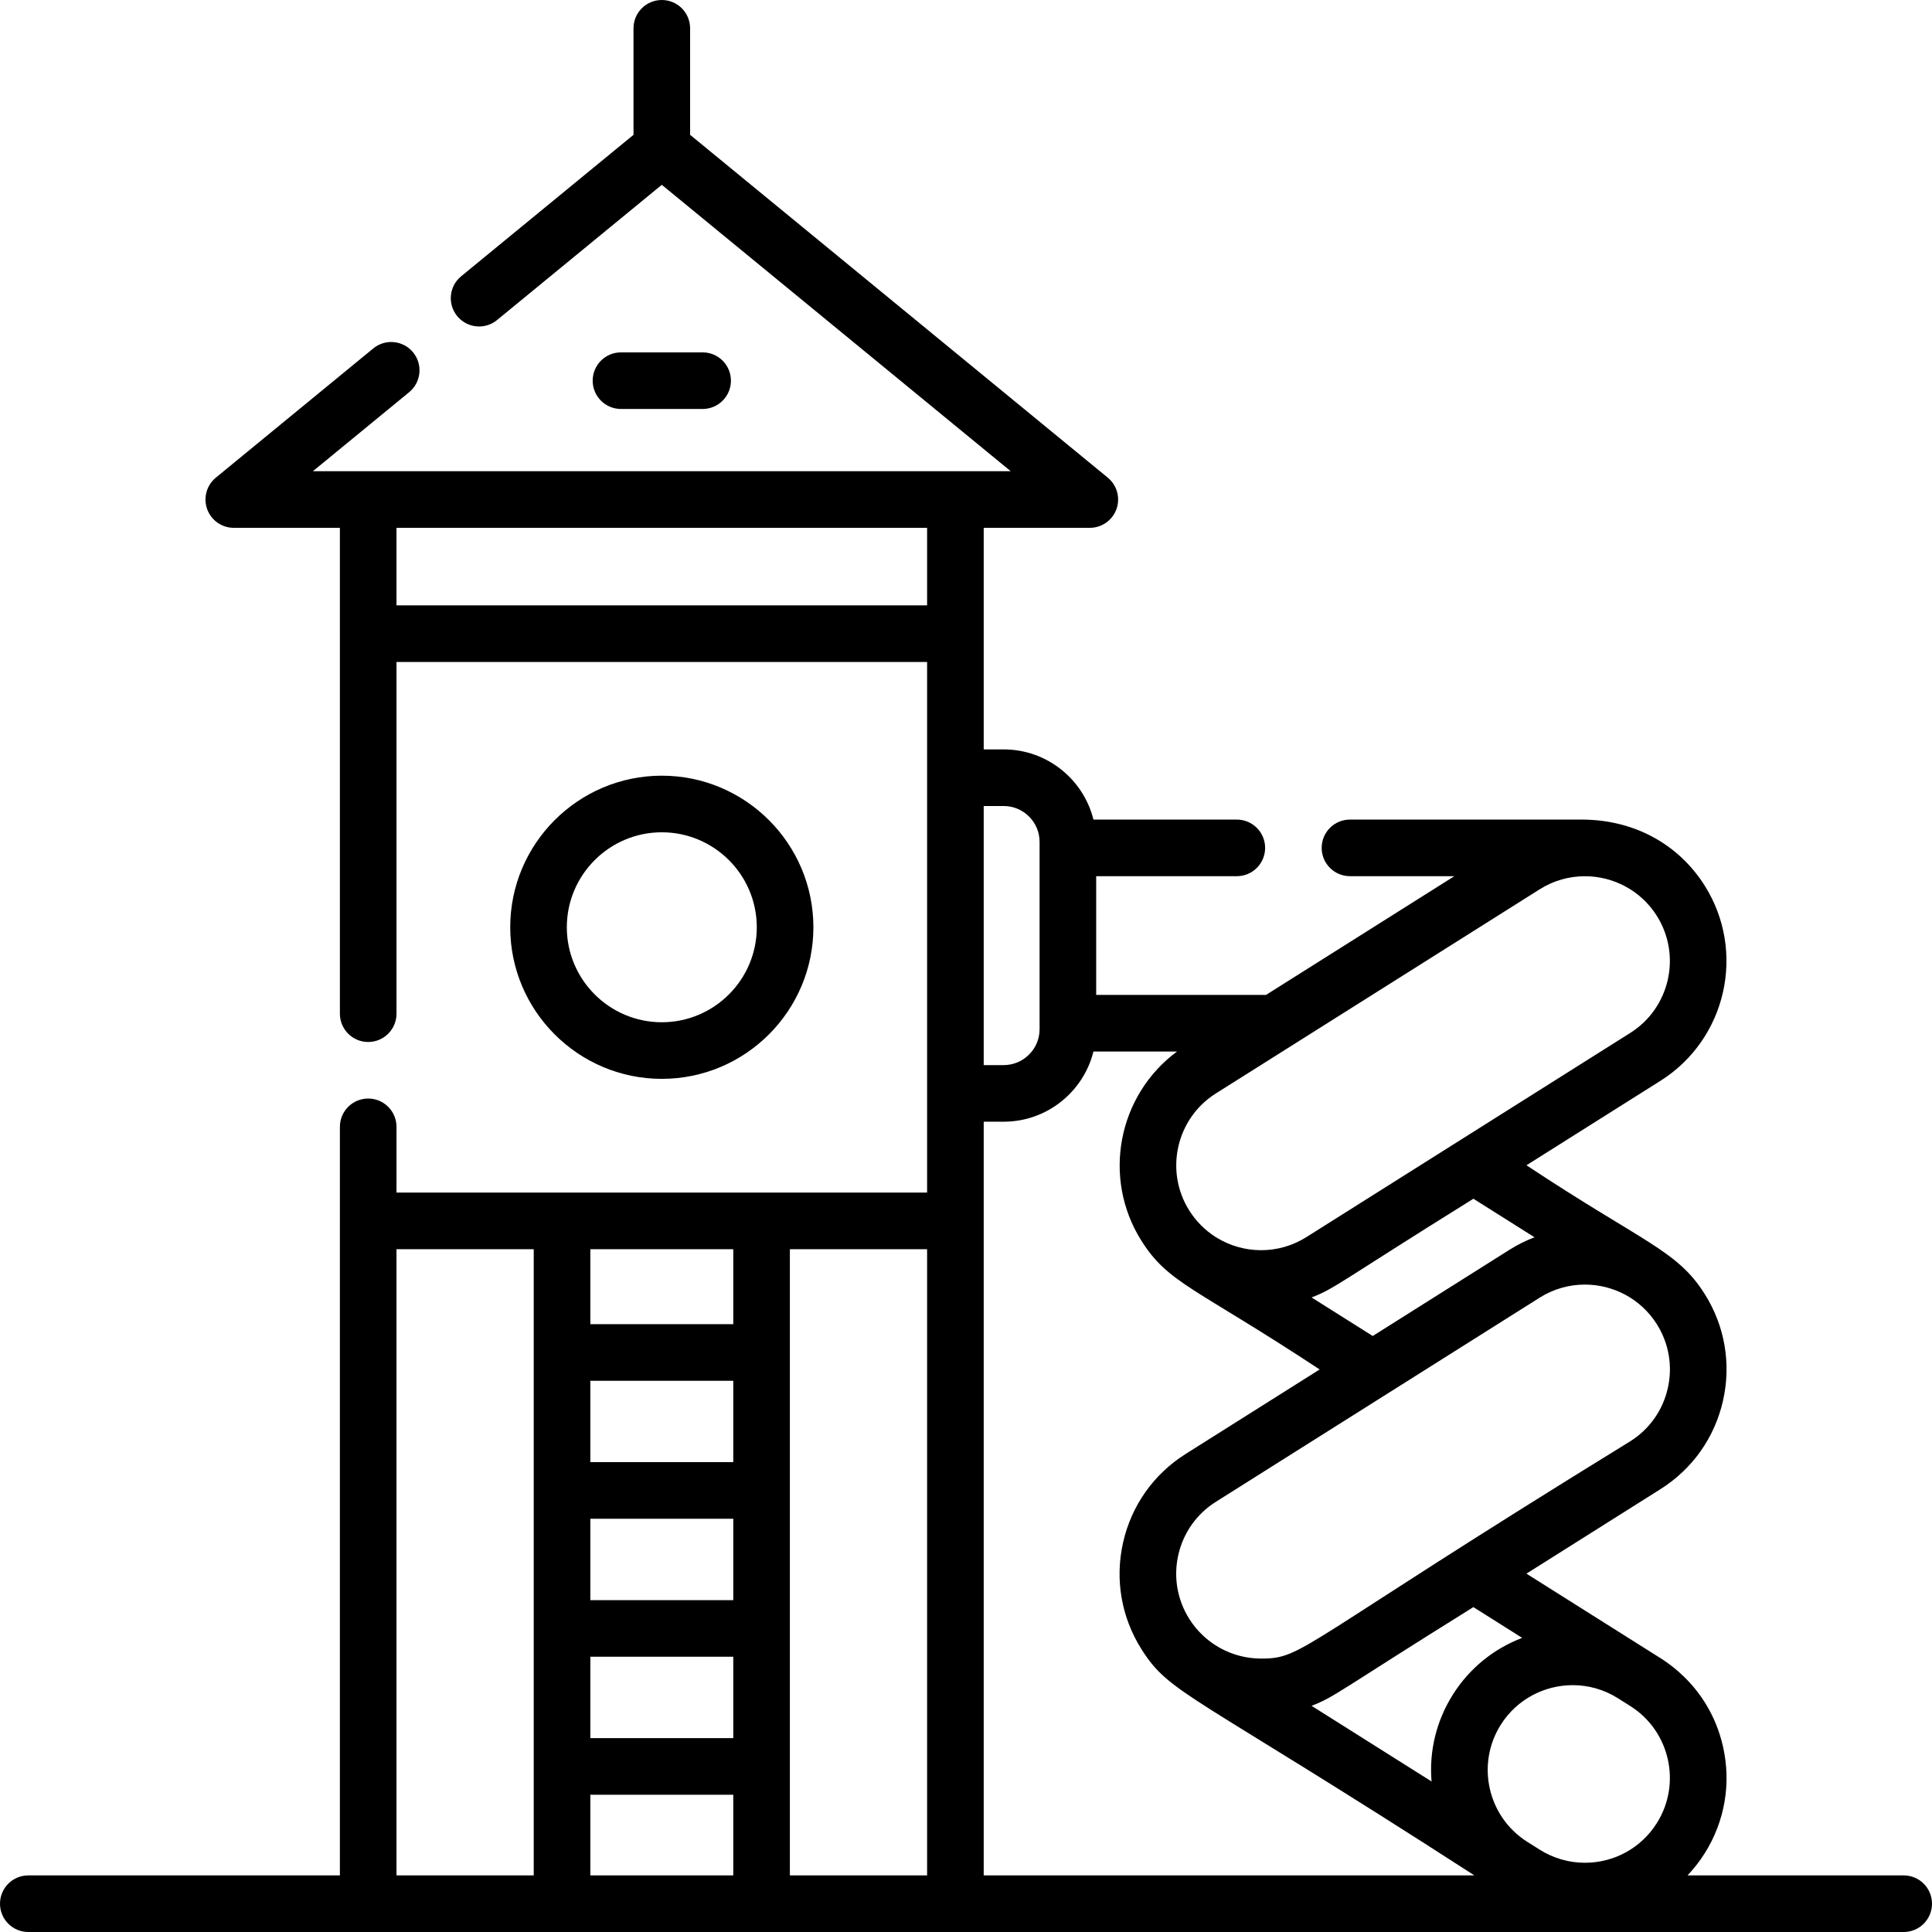
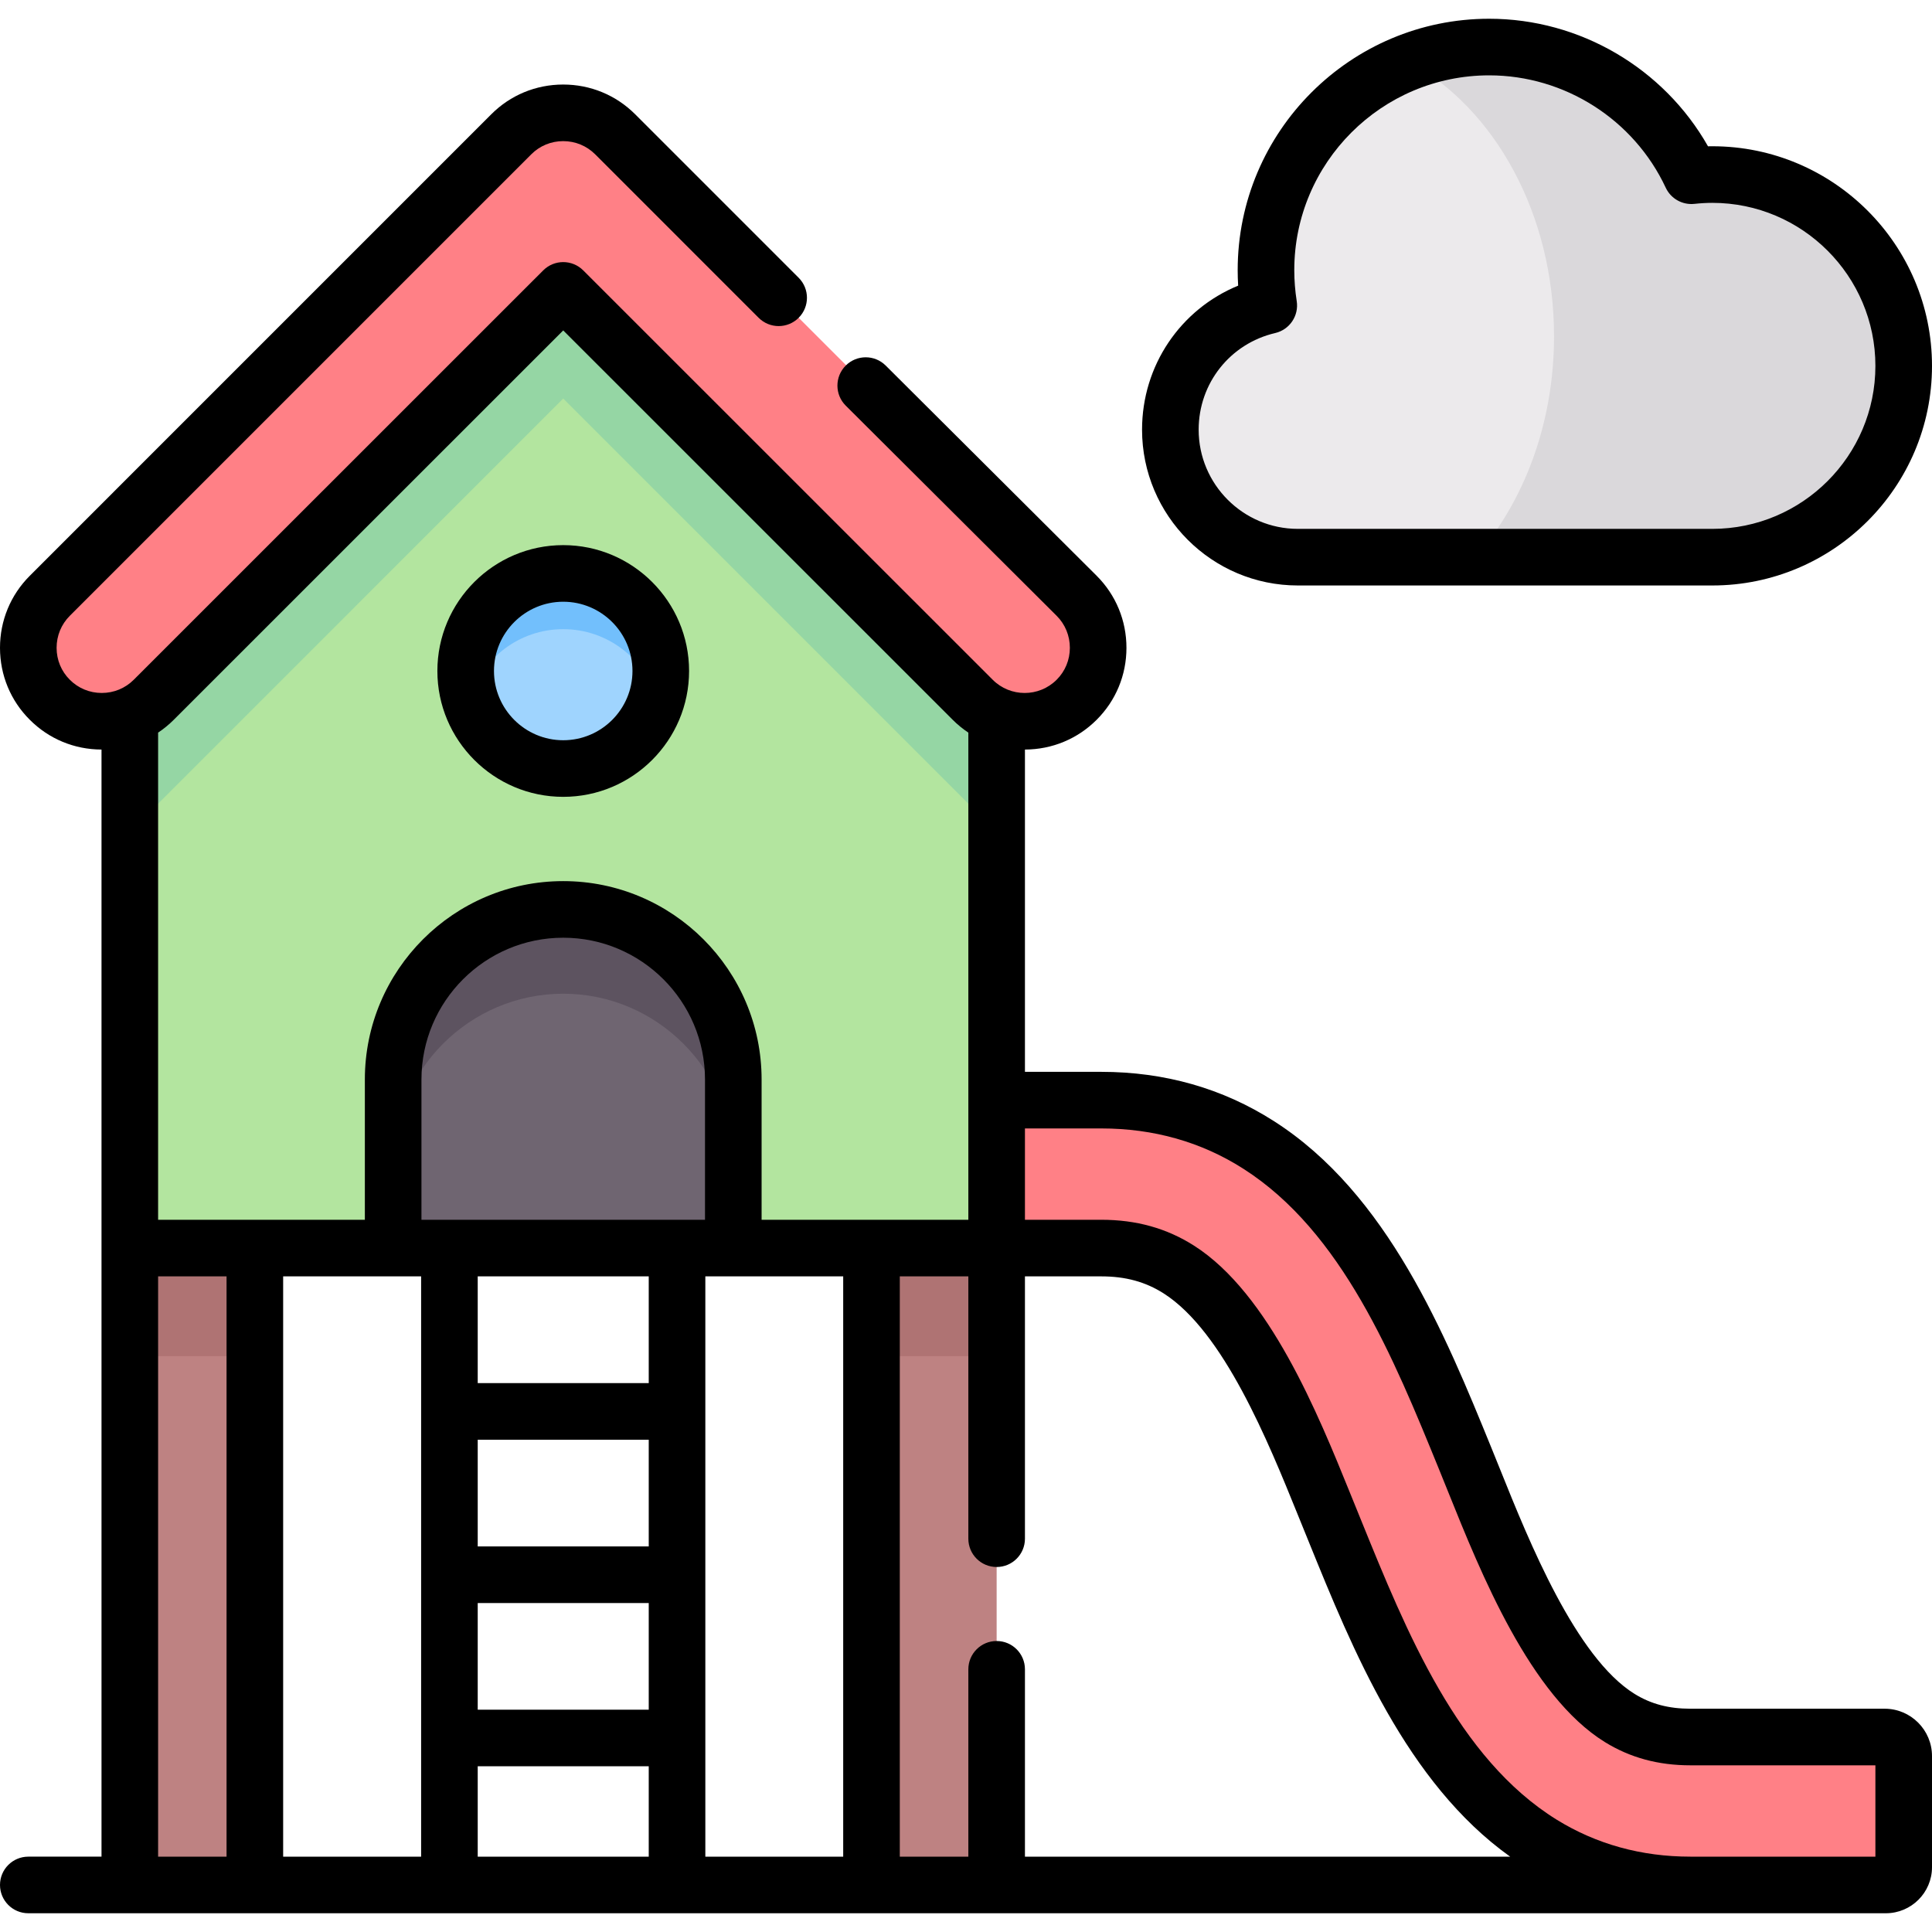
<svg xmlns="http://www.w3.org/2000/svg" id="Capa_1" enable-background="new 0 0 512 512" height="512" viewBox="0 0 512 512" width="512">
  <g>
-     <path d="m215.556 245.736c0-22.15-18.021-40.171-40.171-40.171s-40.171 18.021-40.171 40.171 18.021 40.171 40.171 40.171 40.171-18.02 40.171-40.171zm-65.342 0c0-13.879 11.292-25.171 25.171-25.171s25.171 11.292 25.171 25.171-11.292 25.171-25.171 25.171-25.171-11.292-25.171-25.171z" />
-     <path d="m186.203 108.382c4.143 0 7.5-3.357 7.5-7.5s-3.357-7.5-7.5-7.5h-21.638c-4.143 0-7.5 3.357-7.5 7.5s3.357 7.5 7.5 7.5z" />
-     <path d="m504.5 497h-57.288c1.683-1.776 3.213-3.729 4.551-5.853 5.342-8.474 7.063-18.52 4.85-28.289-3.912-17.263-17.487-23.836-18.081-24.383l-34.009-21.442 35.518-22.393c8.473-5.342 14.358-13.664 16.572-23.434 2.214-9.769.491-19.815-4.851-28.288-7.348-11.655-16.039-13.446-47.233-34.108l35.511-22.386c17.491-11.027 22.75-34.229 11.724-51.722-6.691-10.612-18.254-17.505-32.665-17.505h-61.342c-4.143 0-7.5 3.357-7.5 7.5s3.357 7.5 7.5 7.5h27.662l-49.914 31.467h-45.004v-31.467h37.27c4.143 0 7.5-3.357 7.5-7.5s-3.357-7.5-7.5-7.5h-37.996c-2.654-10.667-12.31-18.596-23.786-18.596h-5.295v-30.675-28.046h28.12c3.168 0 5.994-1.99 7.062-4.973 1.067-2.983.146-6.314-2.303-8.324l-110.688-90.855v-28.228c0-4.143-3.357-7.5-7.5-7.5s-7.5 3.357-7.5 7.5v28.228l-45.679 37.494c-3.201 2.628-3.666 7.354-1.038 10.556 2.627 3.202 7.354 3.667 10.556 1.038l43.661-35.838 92.471 75.902h-184.942l25.519-20.947c3.201-2.628 3.666-7.354 1.038-10.556s-7.354-3.667-10.556-1.038l-41.718 34.244c-2.448 2.01-3.37 5.342-2.303 8.324s3.894 4.973 7.062 4.973h28.119v28.048c0 .007.001.013.001.019v100.691c0 4.143 3.357 7.5 7.5 7.5s7.5-3.357 7.5-7.5v-93.21h140.617v140.617c-17.131 0-126.089 0-140.617 0v-17.421c0-4.143-3.357-7.5-7.5-7.5s-7.5 3.357-7.5 7.5v24.902c0 .007-.001.013-.001.019v173.455h-82.575c-4.143 0-7.5 3.357-7.5 7.5s3.357 7.5 7.5 7.5h497c4.143 0 7.5-3.357 7.5-7.5s-3.357-7.5-7.5-7.5zm-310.177-72.945h-37.877v-21.566h37.877zm0-36.567h-37.877v-21.566h37.877zm-37.877 51.567h37.877v21.566h-37.877zm37.877-108.009v19.876h-37.877v-19.876zm-37.877 144.575h37.877v21.379h-37.877zm52.877-144.575h36.37v165.954h-36.37zm51.37-7.5v-26.285h5.295c11.477 0 21.132-7.929 23.786-18.596h22.149c-15.637 11.545-19.965 33.444-9.437 50.146 7.168 11.37 14.257 12.364 47.237 34.11l-35.514 22.391c-8.473 5.342-14.358 13.664-16.572 23.434-2.214 9.769-.491 19.815 4.851 28.288 7.616 12.079 12.666 11.181 88.242 59.967h-130.037zm137.027 133.531c4.274-6.778 11.594-10.494 19.071-10.494 4.097 0 8.243 1.118 11.958 3.458l3.292 2.075c.001 0 .002.001.002.001 10.492 6.617 13.647 20.536 7.032 31.03-4.147 6.578-11.273 10.505-19.063 10.505-4.229 0-8.367-1.2-11.968-3.469-.001-.001-.002-.002-.003-.002l-3.302-2.082c-10.482-6.62-13.632-20.532-7.019-31.022zm5.675-23.022c-7.338 2.789-13.864 7.886-18.363 15.022-4.386 6.958-6.326 14.976-5.656 23.03l-31.798-20.048c6.229-2.382 7.218-3.943 42.883-26.158zm38.589-66.162c-1.328 5.86-4.859 10.854-9.943 14.059-88.514 54.472-86.476 57.586-97.803 57.586-7.783 0-14.94-3.968-19.062-10.504-3.205-5.084-4.238-11.112-2.91-16.974s4.859-10.854 9.943-14.059l85.83-54.114c3.718-2.344 7.865-3.461 11.966-3.461 7.476 0 14.796 3.716 19.067 10.493 3.207 5.084 4.241 11.112 2.912 16.974zm-35.322-40.005c-2.27.867-4.488 1.965-6.621 3.309l-36.253 22.857-16.208-10.218c6.226-2.381 7.314-4.003 42.885-26.159zm32.412-85.185c6.616 10.495 3.461 24.416-7.034 31.032l-85.831 54.109c-3.601 2.271-7.74 3.471-11.971 3.471-4.185 0-8.174-1.143-11.617-3.213l-.409-.258c-.061-.038-.124-.068-.186-.104-2.713-1.749-5.06-4.091-6.849-6.93-6.616-10.495-3.461-24.416 7.034-31.032l85.83-54.109c3.718-2.343 7.863-3.46 11.963-3.46 7.476 0 14.798 3.717 19.07 10.494zm-173.086-29.1c5.245 0 9.513 4.268 9.513 9.513v49.633c0 5.245-4.268 9.513-9.513 9.513h-5.295v-68.658h5.295zm-160.913-53.175v-20.548h140.618v20.548zm0 170.618h36.371v165.954h-36.371z" />
+     <g>
+       <g>
+         <path clip-rule="evenodd" d="m408.604 488.618c11.934 7.399 25.143 10.885 39.147 10.914h.227 51.789c2.608 0 4.734-2.098 4.734-4.706v-29.453c0-2.778-2.268-5.046-5.046-5.046h-51.477c-6.775 0-12.954-1.474-18.737-5.046-19.191-11.878-32.287-47.482-40.479-67.608-12.302-30.162-26.646-66.049-55.247-84.277-12.643-8.079-26.702-11.849-41.669-11.849h-27.723v39.204h27.723c7.484 0 14.258 1.672 20.58 5.698 19.077 12.161 31.776 45.809 40.025 66.021 12.442 30.587 26.814 67.978 56.153 86.148z" fill="#ff8086" fill-rule="evenodd" />
+       </g>
+       <g>
+         <path clip-rule="evenodd" d="m264.121 330.752v-39.204-101.852c-2.324-.964-4.479-2.353-6.35-4.252l-108.51-108.485-108.51 108.485c-1.871 1.899-4.054 3.288-6.35 4.252v141.056h33.137 163.418z" fill="#b3e59f" fill-rule="evenodd" />
+       </g>
+       <g>
+         <path clip-rule="evenodd" d="m149.261 76.959 108.511 108.485c1.871 1.899 4.025 3.288 6.35 4.252 7.058 2.891 15.477 1.474 21.203-4.252 7.597-7.569 7.597-19.957 0-27.554l-122.287-122.29c-7.597-7.597-19.984-7.597-27.553 0l-122.287 122.29c-3.798 3.77-5.669 8.731-5.698 13.692v.198c.028 4.961 1.899 9.893 5.698 13.663 5.698 5.726 14.145 7.144 21.203 4.252 2.296-.964 4.479-2.353 6.35-4.252z" fill="#ff8086" fill-rule="evenodd" />
+       </g>
+       <g>
+         <path clip-rule="evenodd" d="m230.956 330.752h33.165v168.78h-33.165z" fill="#be8282" fill-rule="evenodd" />
+       </g>
+       <g>
+         <path clip-rule="evenodd" d="m34.401 330.752h33.137v168.78h-33.137z" fill="#be8282" fill-rule="evenodd" />
+       </g>
+       <g>
+         <path clip-rule="evenodd" d="m40.751 214.131 108.511-108.514 108.511 108.514c1.871 1.871 4.025 3.288 6.35 4.224v-28.659c-2.324-.964-4.479-2.353-6.35-4.252l-108.512-108.485-108.51 108.485c-1.871 1.899-4.054 3.288-6.35 4.252v28.659c2.296-.935 4.479-2.353 6.35-4.224z" fill="#95d6a4" fill-rule="evenodd" />
+       </g>
+       <g>
+         <path clip-rule="evenodd" d="m230.956 330.752h33.165v28.631h-33.165z" fill="#af7373" fill-rule="evenodd" />
+       </g>
+       <g>
+         <path clip-rule="evenodd" d="m343.945 147.657h109.843c28.006 0 50.712-22.706 50.712-50.685 0-28.007-22.706-50.713-50.712-50.713-1.871 0-3.713.113-5.556.312-9.411-20.155-29.877-34.102-53.575-34.102-32.655 0-59.159 26.476-59.159 59.132 0 3.175.255 6.293.737 9.355-14.939 3.487-26.079 16.895-26.079 32.911 0 18.652 15.137 33.79 33.789 33.79z" fill="#eceaec" fill-rule="evenodd" />
+       </g>
+       <g>
+         <path clip-rule="evenodd" d="m391 147.657h62.788c28.006 0 50.712-22.706 50.712-50.685 0-28.007-22.706-50.713-50.712-50.713-1.871 0-3.713.113-5.556.312-9.411-20.155-29.877-34.102-53.575-34.102-7.483 0-14.627 1.389-21.203 3.912 22.621 12.359 38.381 40.282 38.381 72.739 0 23.159-8.022 43.995-20.835 58.537z" fill="#dad8db" fill-rule="evenodd" />
+       </g>
+       <g>
+         <path clip-rule="evenodd" d="m194.332 330.752v-44.675c0-24.776-20.268-45.072-45.071-45.072s-45.071 20.297-45.071 45.072v44.675h14.91 60.321z" fill="#6f6571" fill-rule="evenodd" />
+       </g>
+       <g>
+         <path clip-rule="evenodd" d="m149.261 203.671c14.287 0 25.852-11.594 25.852-25.853 0-14.287-11.565-25.853-25.852-25.853s-25.852 11.566-25.852 25.853c0 14.259 11.565 25.853 25.852 25.853z" fill="#9fd4fe" fill-rule="evenodd" />
+       </g>
+       <g>
+         <path clip-rule="evenodd" d="m34.401 330.752h33.137v28.631h-33.137z" fill="#af7373" fill-rule="evenodd" />
+       </g>
+       <g>
+         <path clip-rule="evenodd" d="m104.19 308.414c0-24.776 20.268-45.072 45.071-45.072s45.071 20.297 45.071 45.072v-22.338c0-24.776-20.268-45.072-45.071-45.072s-45.071 20.297-45.071 45.072z" fill="#5d5360" fill-rule="evenodd" />
+       </g>
+       <g>
+         <path clip-rule="evenodd" d="m124.486 185.189c3.175-10.659 13.068-18.454 24.775-18.454s21.6 7.796 24.775 18.454c.709-2.324 1.077-4.819 1.077-7.37 0-14.287-11.565-25.853-25.852-25.853s-25.852 11.566-25.852 25.853c0 2.551.369 5.045 1.077 7.37z" fill="#72bffc" fill-rule="evenodd" />
+       </g>
+     </g>
+     <g>
+       <path d="m499.454 452.828h-51.477c-5.757 0-10.458-1.248-14.79-3.923-15.606-9.659-28.039-40.592-35.468-59.074-.834-2.074-1.67-4.146-2.514-6.216-12.223-29.975-27.434-67.279-57.653-86.537-13.529-8.646-28.908-13.029-45.708-13.029h-20.223v-85.409c7.186-.019 13.933-2.819 18.997-7.883 5.09-5.071 7.897-11.838 7.904-19.054.007-7.229-2.796-14.019-7.903-19.125l-55.899-55.703c-2.934-2.924-7.683-2.917-10.606.019-2.924 2.934-2.916 7.683.019 10.606l55.89 55.693c2.26 2.261 3.504 5.278 3.5 8.496-.003 3.204-1.243 6.202-3.5 8.452-4.673 4.672-12.274 4.672-16.947 0l-108.512-108.486c-2.929-2.929-7.677-2.929-10.605 0l-108.512 108.486c-2.258 2.258-5.27 3.501-8.483 3.501-.004 0-.008 0-.012 0-3.204-.003-6.201-1.243-8.461-3.511-2.249-2.24-3.488-5.238-3.491-8.442-.003-3.218 1.24-6.235 3.501-8.496l122.297-122.3c2.24-2.248 5.238-3.488 8.441-3.491h.012c3.213 0 6.226 1.243 8.484 3.501l43.313 43.315c2.928 2.929 7.677 2.929 10.606 0s2.929-7.677 0-10.606l-43.313-43.315c-5.092-5.091-11.87-7.894-19.09-7.894-.009 0-.018 0-.026 0-7.215.007-13.982 2.813-19.043 7.894l-122.287 122.29c-5.098 5.098-7.902 11.886-7.895 19.116.007 7.215 2.814 13.982 7.884 19.034 5.063 5.082 11.815 7.887 19.017 7.903v132.111 161.28h-19.401c-4.142 0-7.5 3.358-7.5 7.5s3.358 7.5 7.5 7.5h492.266c6.746 0 12.234-5.476 12.234-12.206v-29.453c0-6.916-5.628-12.544-12.546-12.544zm-439.416 39.204h-18.137v-153.78h18.137zm51.563 0h-36.563v-153.78h29.152 7.411zm60.321-82.207h-45.321v-28.286h45.321zm0 15v28.258h-45.321v-28.258zm0-58.286h-45.321v-28.287h45.321zm14.91-43.287h-75.142v-37.175c0-20.717 16.854-37.572 37.571-37.572s37.571 16.855 37.571 37.572zm-60.231 144.831h45.321v23.949h-45.321zm96.855 23.949h-36.534v-153.78h7.41 29.124zm-21.624-168.78v-37.175c0-28.988-23.583-52.572-52.571-52.572s-52.571 23.583-52.571 52.572v37.175h-29.152-25.637v-129.1c1.478-.984 2.869-2.121 4.152-3.405l103.208-103.183 103.207 103.183c1.284 1.284 2.675 2.421 4.153 3.405v129.099h-25.665-29.124zm69.789 168.78v-49.648c0-4.142-3.358-7.5-7.5-7.5s-7.5 3.358-7.5 7.5v49.648h-18.165v-153.78h18.165v69.52c0 4.142 3.358 7.5 7.5 7.5s7.5-3.358 7.5-7.5v-69.52h20.223c6.445 0 11.704 1.438 16.548 4.522 15.878 10.122 27.702 39.308 35.525 58.621.968 2.387 1.938 4.773 2.908 7.16 11.615 28.618 25.929 63.883 53.38 83.477zm225.379 0h-49.023c-12.994 0-24.915-3.295-35.424-9.79-26.223-16.241-39.826-49.758-51.829-79.329-.968-2.383-1.938-4.766-2.904-7.15-8.54-21.082-21.446-52.94-41.368-65.64-7.261-4.624-15.31-6.872-24.608-6.872h-20.223v-24.204h20.223c13.892 0 26.553 3.589 37.639 10.674 26.202 16.698 39.819 50.092 51.833 79.556.834 2.046 1.661 4.096 2.485 6.146 8.641 21.498 21.698 53.985 41.497 66.239 6.716 4.148 14.135 6.165 22.679 6.165h49.023z" />
+       <path d="m343.945 155.157h109.843c32.098 0 58.212-26.102 58.212-58.185 0-32.099-26.114-58.213-58.212-58.213-.381 0-.764.004-1.147.012-11.733-20.691-33.956-33.803-57.984-33.803-36.756 0-66.659 29.892-66.659 66.633 0 1.36.042 2.729.126 4.098-15.276 6.281-25.468 21.151-25.468 38.167 0 22.768 18.522 41.291 41.289 41.291zm-6.006-66.898c3.827-.893 6.315-4.588 5.704-8.47-.428-2.721-.646-5.476-.646-8.188 0-28.47 23.174-51.633 51.659-51.633 19.972 0 38.333 11.688 46.779 29.775 1.357 2.905 4.412 4.626 7.598 4.284 1.683-.181 3.237-.269 4.754-.269 23.827 0 43.212 19.385 43.212 43.213 0 23.812-19.385 43.185-43.212 43.185h-109.842c-14.496 0-26.289-11.793-26.289-26.29 0-12.289 8.341-22.819 20.283-25.607z" />
+       <path d="m149.261 144.465c-18.39 0-33.352 14.962-33.352 33.353s14.962 33.353 33.352 33.353 33.352-14.962 33.352-33.353-14.962-33.353-33.352-33.353zm0 51.706c-10.119 0-18.352-8.233-18.352-18.353s8.233-18.353 18.352-18.353 18.352 8.233 18.352 18.353-8.233 18.353-18.352 18.353z" />
+     </g>
  </g>
</svg>
